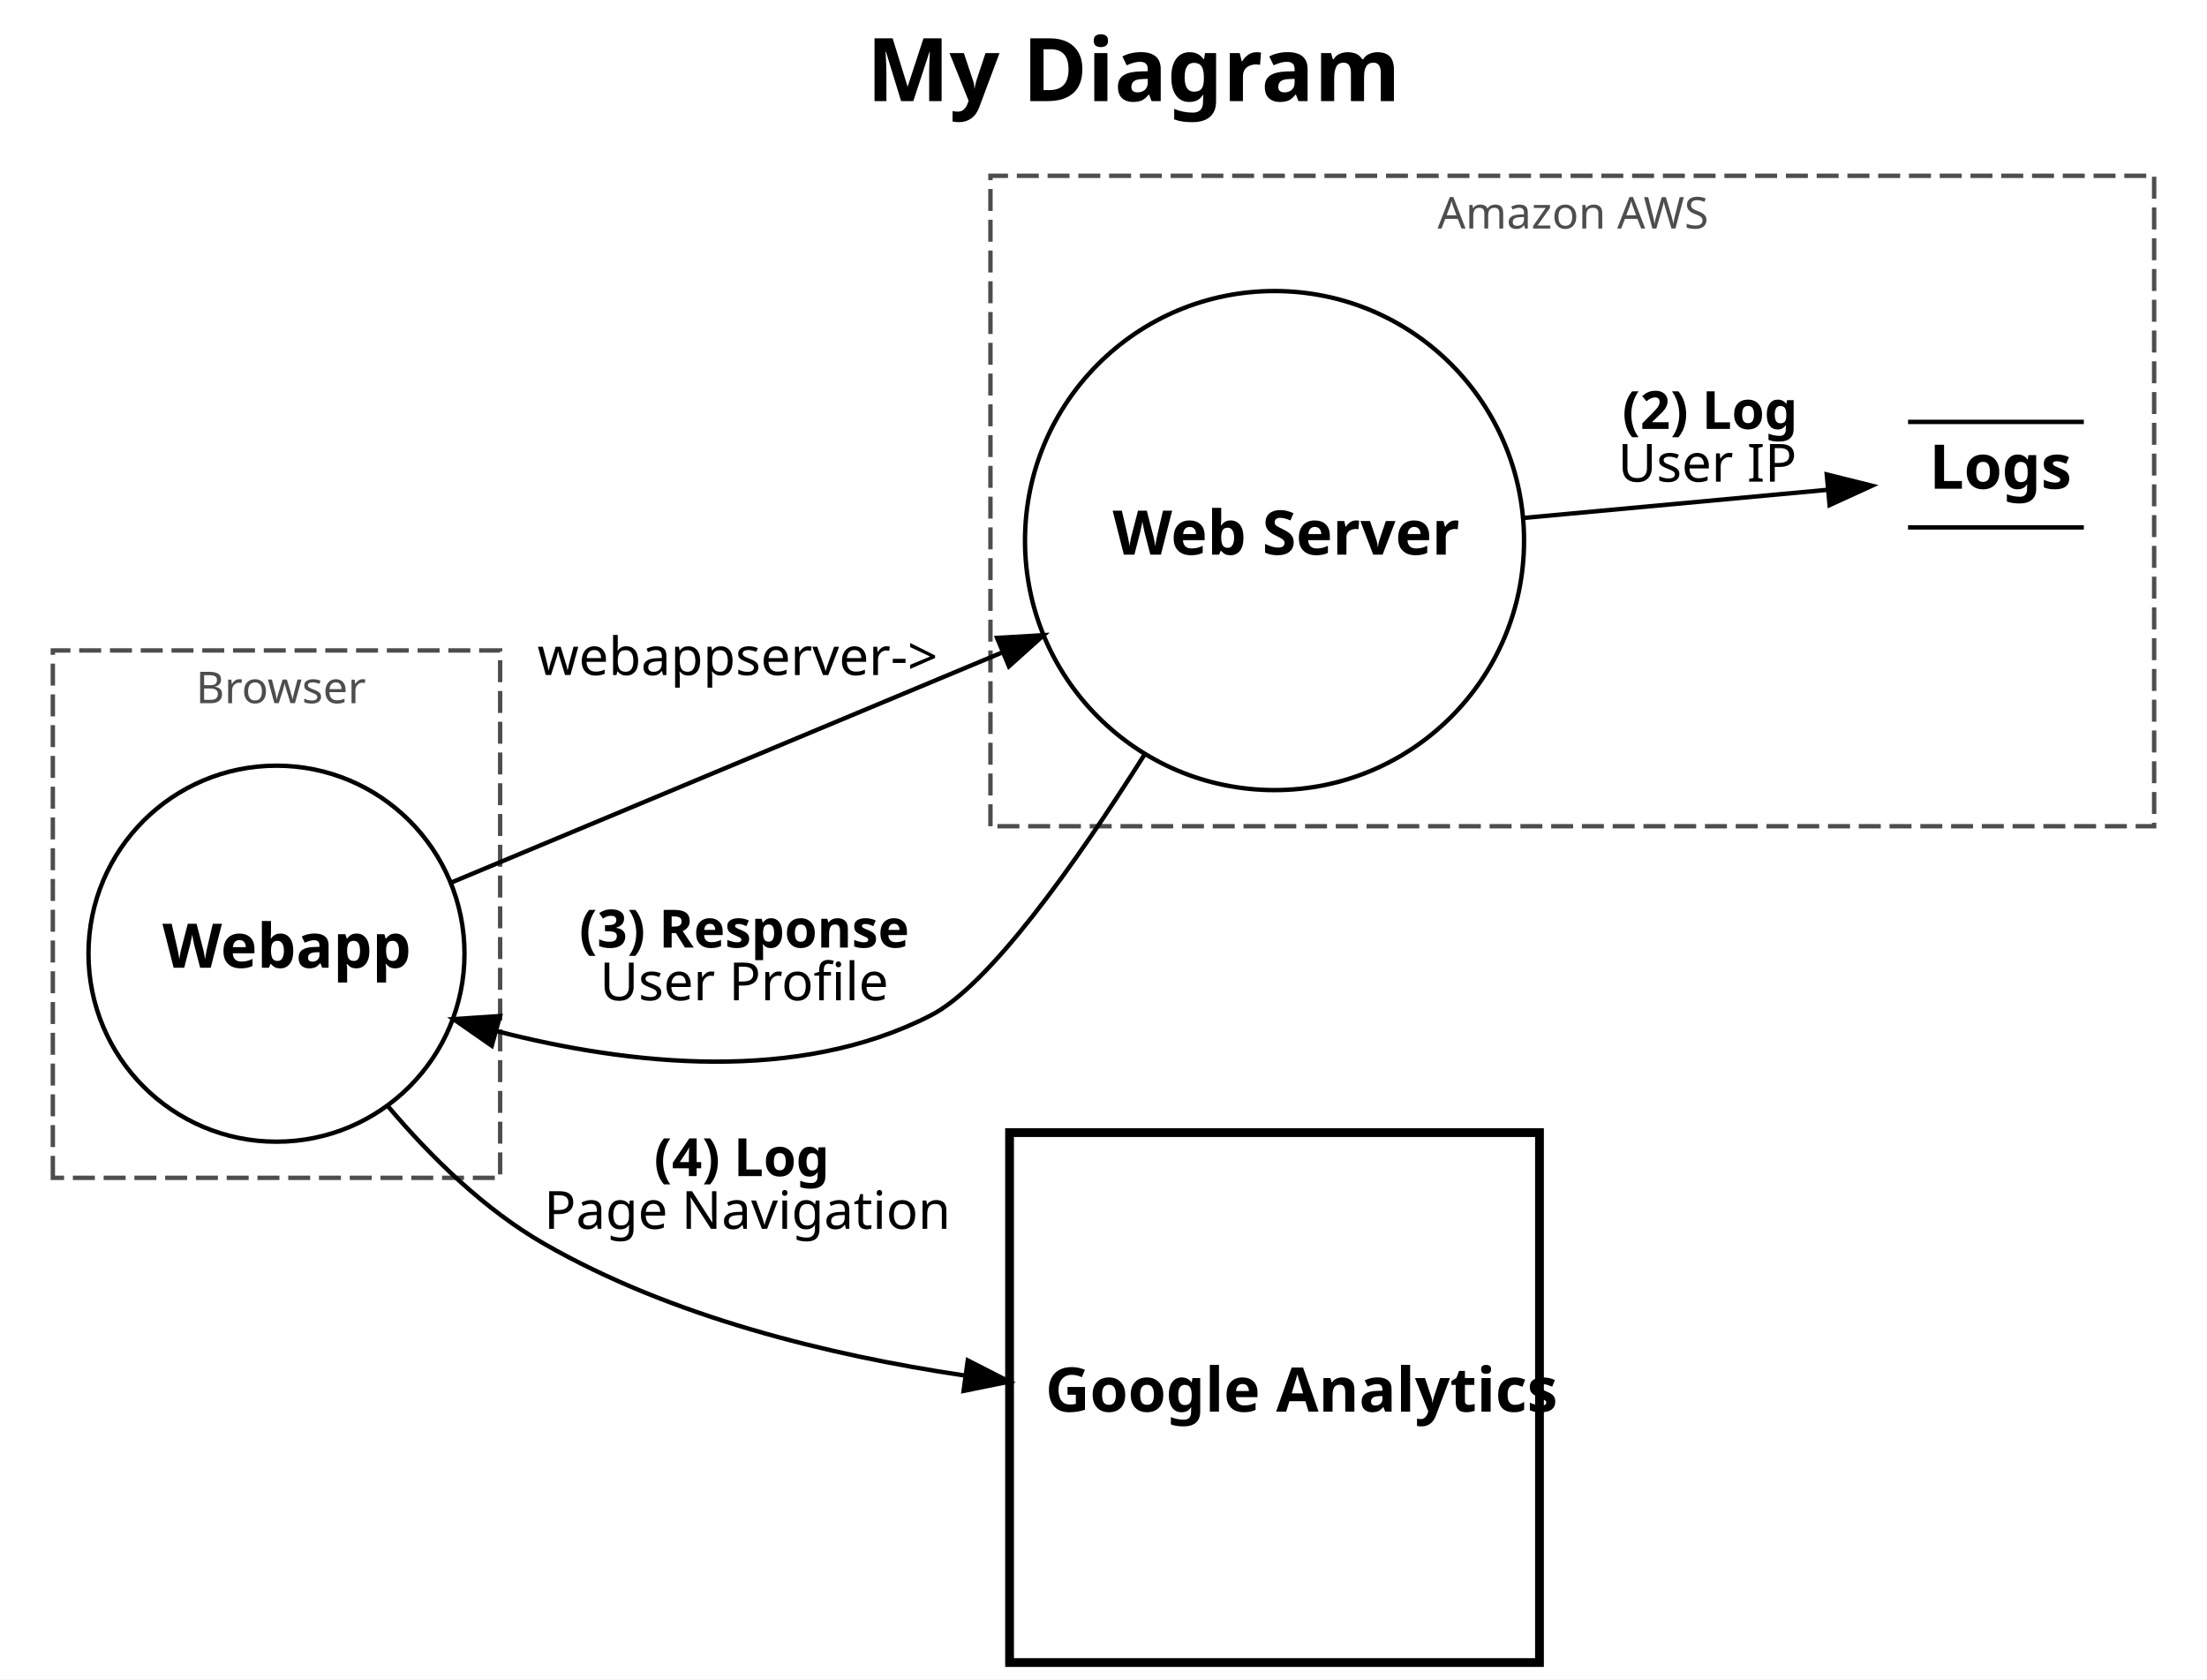
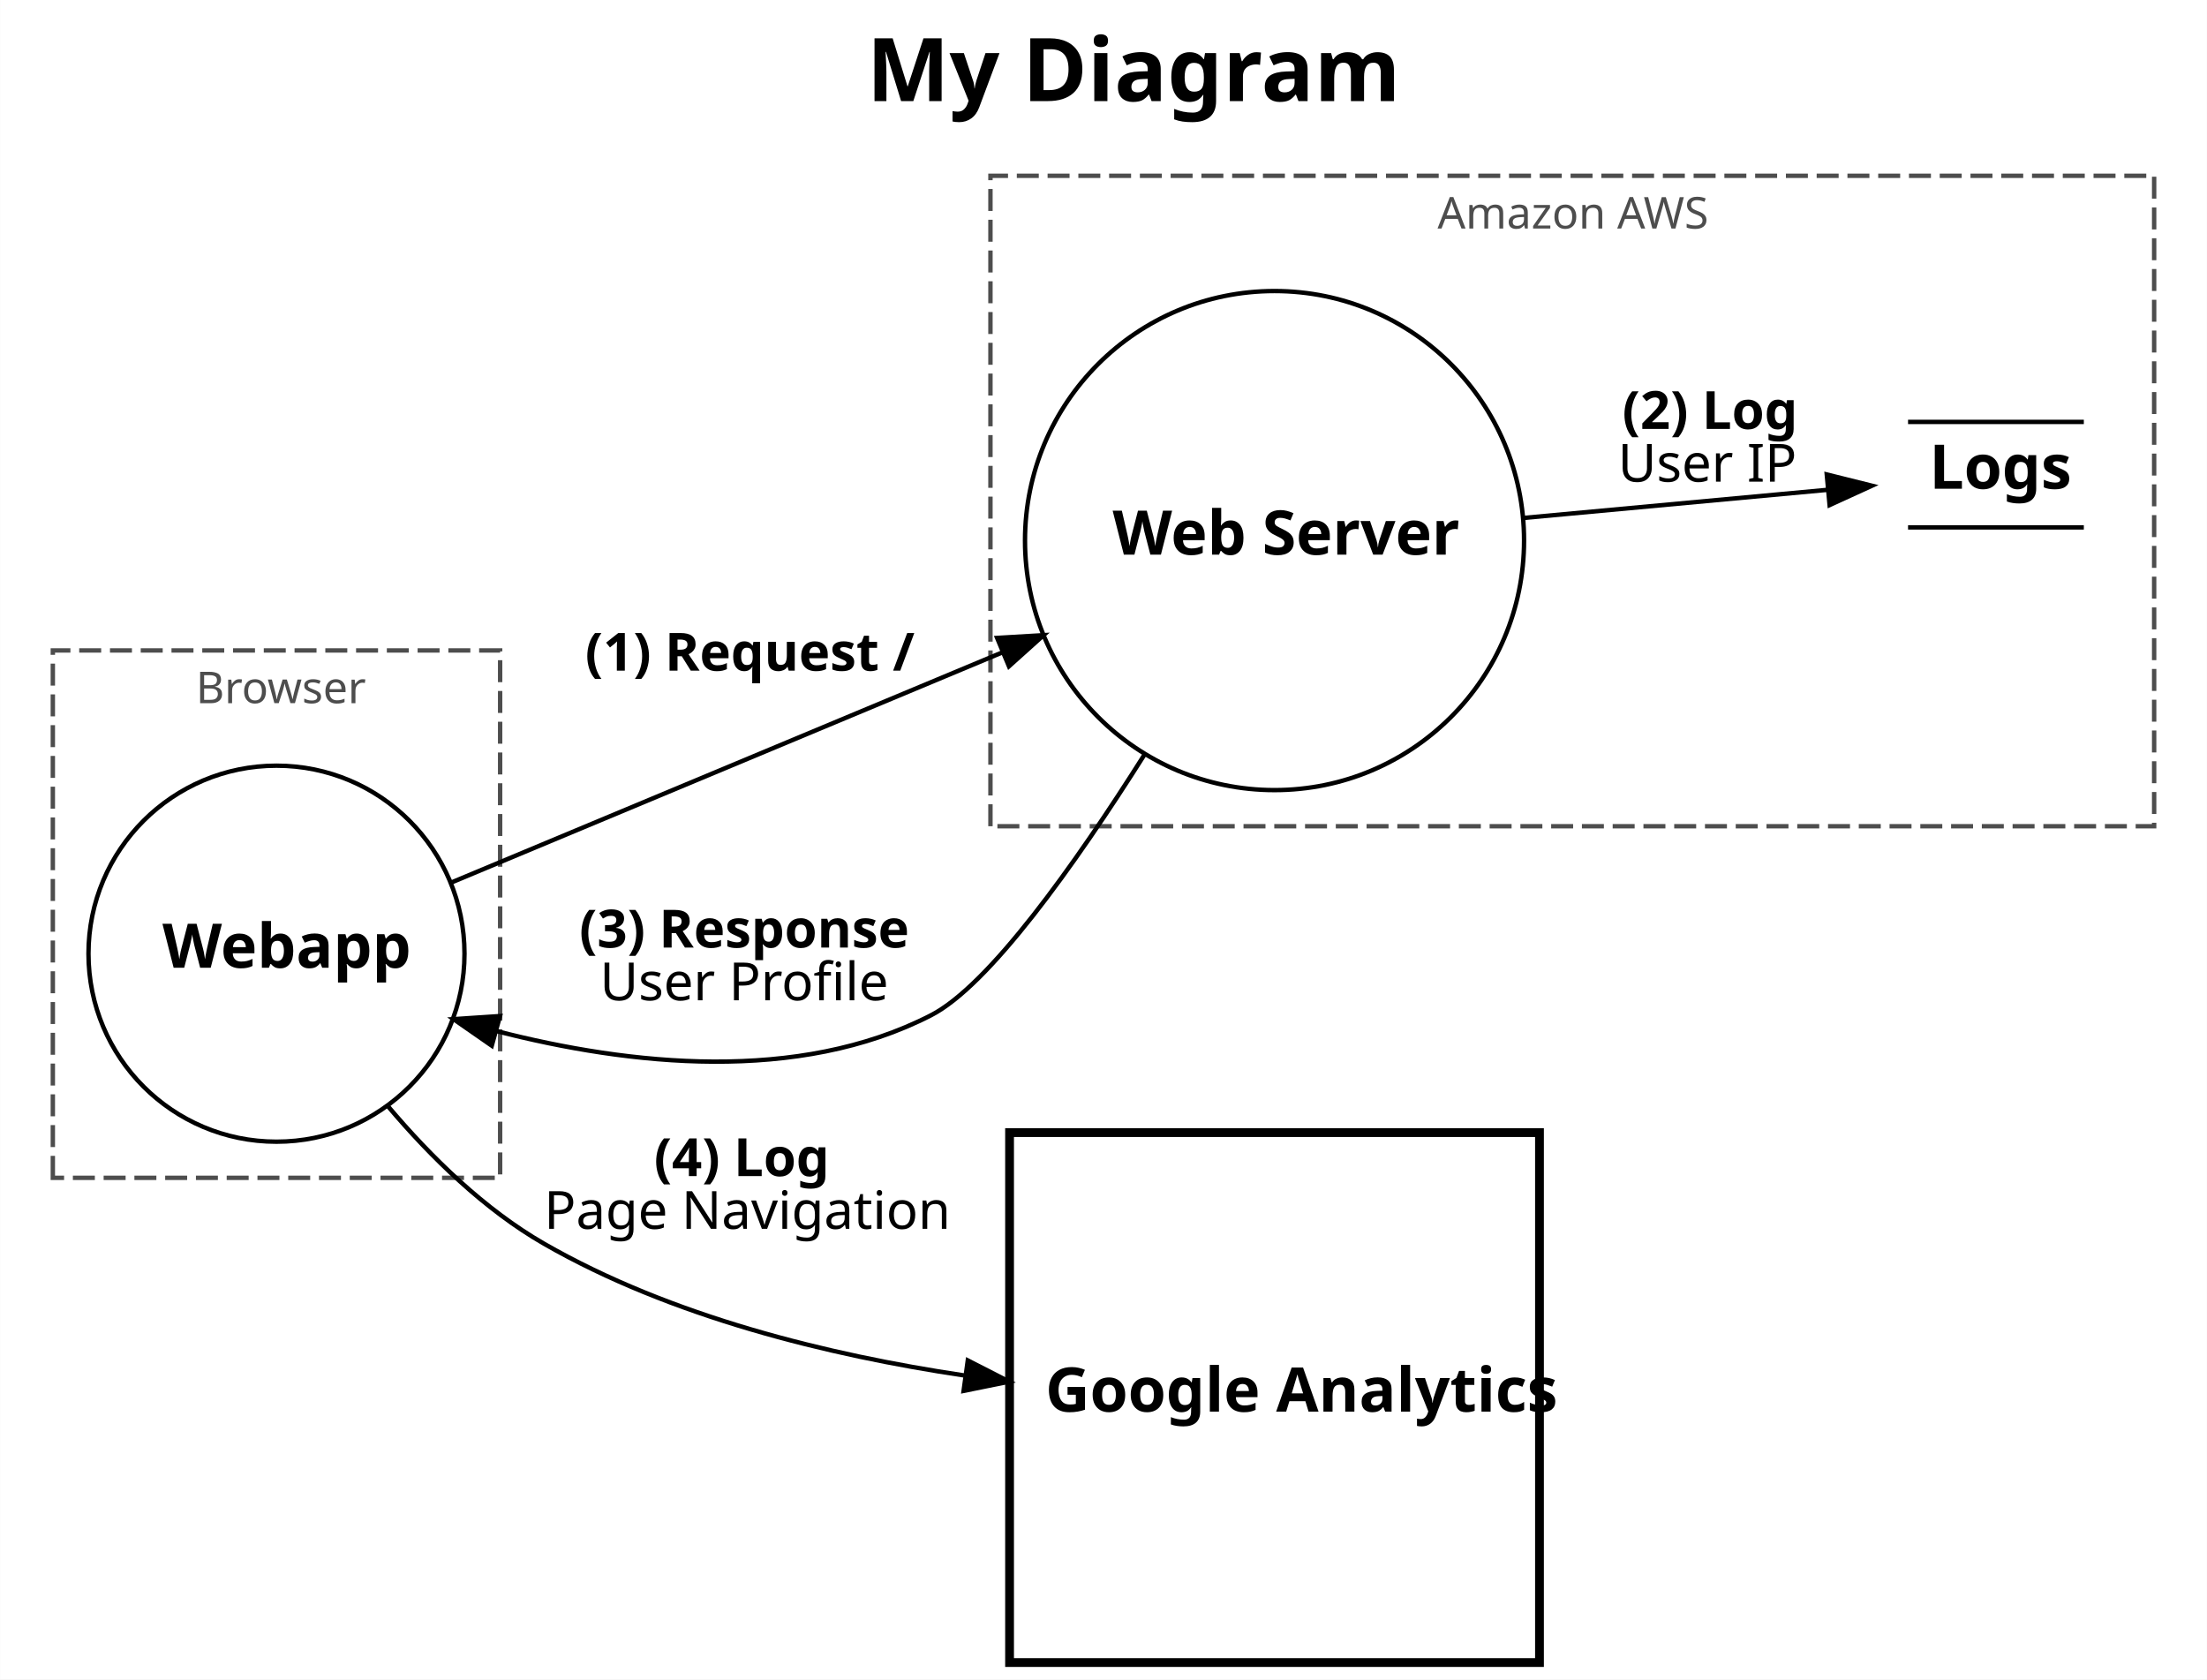
<svg xmlns="http://www.w3.org/2000/svg" width="502pt" height="382pt" viewBox="0.00 0.00 502.14 382.14">
  <g id="graph0" class="graph" transform="scale(1 1) rotate(0) translate(4 378.145)">
    <polygon fill="white" stroke="none" points="-4,4 -4,-378.145 498.137,-378.145 498.137,4 -4,4" />
    <text text-anchor="start" x="193.172" y="-355.145" font-family="sans-serif" font-weight="bold" font-size="20.00">My Diagram</text>
+     <g id="clust2" class="cluster">
+       <polygon fill="none" stroke="#4d4d4d" stroke-dasharray="5,2" points="221.346,-190.145 221.346,-338.145 486.137,-338.145 486.137,-190.145 221.346,-190.145" />
+       <text text-anchor="start" x="323.078" y="-326.145" font-family="sans-serif" font-size="10.00" fill="#4d4d4d">Amazon AWS</text>
+     </g>
    <g id="clust1" class="cluster">
      <polygon fill="none" stroke="#4d4d4d" stroke-dasharray="5,2" points="8,-110.145 8,-230.145 109.78,-230.145 109.78,-110.145 8,-110.145" />
      <text text-anchor="start" x="40.552" y="-218.145" font-family="sans-serif" font-size="10.00" fill="#4d4d4d">Browser</text>
-     </g>
-     <g id="clust2" class="cluster">
-       <polygon fill="none" stroke="#4d4d4d" stroke-dasharray="5,2" points="221.346,-190.145 221.346,-338.145 486.137,-338.145 486.137,-190.145 221.346,-190.145" />
-       <text text-anchor="start" x="323.078" y="-326.145" font-family="sans-serif" font-size="10.00" fill="#4d4d4d">Amazon AWS</text>
    </g>
    <g id="node1" class="node">
      <ellipse fill="none" stroke="black" cx="58.89" cy="-161.145" rx="42.78" ry="42.78" />
      <text text-anchor="start" x="32.941" y="-157.945" font-family="sans-serif" font-weight="bold" font-size="14.00">Webapp</text>
    </g>
    <g id="node2" class="node">
      <ellipse fill="none" stroke="black" cx="285.985" cy="-255.145" rx="56.778" ry="56.778" />
      <text text-anchor="start" x="249.153" y="-251.945" font-family="sans-serif" font-weight="bold" font-size="14.00">Web Server</text>
    </g>
    <g id="edge1" class="edge">
      <path fill="none" stroke="black" d="M98.841,-177.411C133.323,-191.81 184.216,-213.063 224.076,-229.709" />
      <polygon fill="black" stroke="black" points="222.86,-232.994 233.436,-233.618 225.557,-226.534 222.86,-232.994" />
-       <text text-anchor="middle" x="163.81" y="-224.545" font-family="sans-serif" font-size="12.00">webappserver-&gt;</text>
+       <text text-anchor="start" x="129.128" y="-225.545" font-family="sans-serif" font-weight="bold" font-size="12.00">(1) Request /</text>
    </g>
    <g id="node4" class="node">
      <polygon fill="none" stroke="black" stroke-width="2" points="346.274,-120.434 225.695,-120.434 225.695,0.145 346.274,0.145 346.274,-120.434" />
      <text text-anchor="start" x="233.84" y="-56.944" font-family="sans-serif" font-weight="bold" font-size="14.00">Google Analytics</text>
    </g>
    <g id="edge4" class="edge">
      <path fill="none" stroke="black" d="M84.266,-126.418C94.048,-114.842 106.228,-102.928 119.78,-95.144 148.674,-78.55 184.474,-69.791 215.353,-65.182" />
      <polygon fill="black" stroke="black" points="216.188,-68.6 225.619,-63.772 215.236,-61.665 216.188,-68.6" />
      <text text-anchor="start" x="144.799" y="-110.545" font-family="sans-serif" font-weight="bold" font-size="12.00">(4) Log</text>
      <text text-anchor="start" x="119.78" y="-98.544" font-family="sans-serif" font-size="12.00">Page Navigation</text>
    </g>
    <g id="edge3" class="edge">
      <path fill="none" stroke="black" d="M256.434,-206.502C240.39,-181.104 221.004,-153.919 207.84,-147.145 177.542,-131.553 139.128,-135.775 109.036,-143.516" />
      <polygon fill="black" stroke="black" points="107.874,-140.206 99.174,-146.253 109.746,-146.952 107.874,-140.206" />
      <text text-anchor="start" x="127.792" y="-162.545" font-family="sans-serif" font-weight="bold" font-size="12.00">(3) Response</text>
      <text text-anchor="start" x="132.468" y="-150.545" font-family="sans-serif" font-size="12.00">User Profile</text>
    </g>
    <g id="node3" class="node">
      <text text-anchor="start" x="434.958" y="-266.945" font-family="sans-serif" font-weight="bold" font-size="14.00">Logs</text>
      <polyline fill="none" stroke="black" points="430.137,-258.145 470.137,-258.145 " />
      <polyline fill="none" stroke="black" points="470.137,-282.145 430.137,-282.145 " />
    </g>
    <g id="edge2" class="edge">
      <path fill="none" stroke="black" d="M342.788,-260.307C365.568,-262.414 391.305,-264.795 411.754,-266.686" />
      <polygon fill="black" stroke="black" points="411.642,-270.191 421.922,-267.627 412.287,-263.221 411.642,-270.191" />
      <text text-anchor="start" x="365.122" y="-280.545" font-family="sans-serif" font-weight="bold" font-size="12.00">(2) Log</text>
      <text text-anchor="start" x="364.129" y="-268.545" font-family="sans-serif" font-size="12.00">User IP</text>
    </g>
  </g>
</svg>
